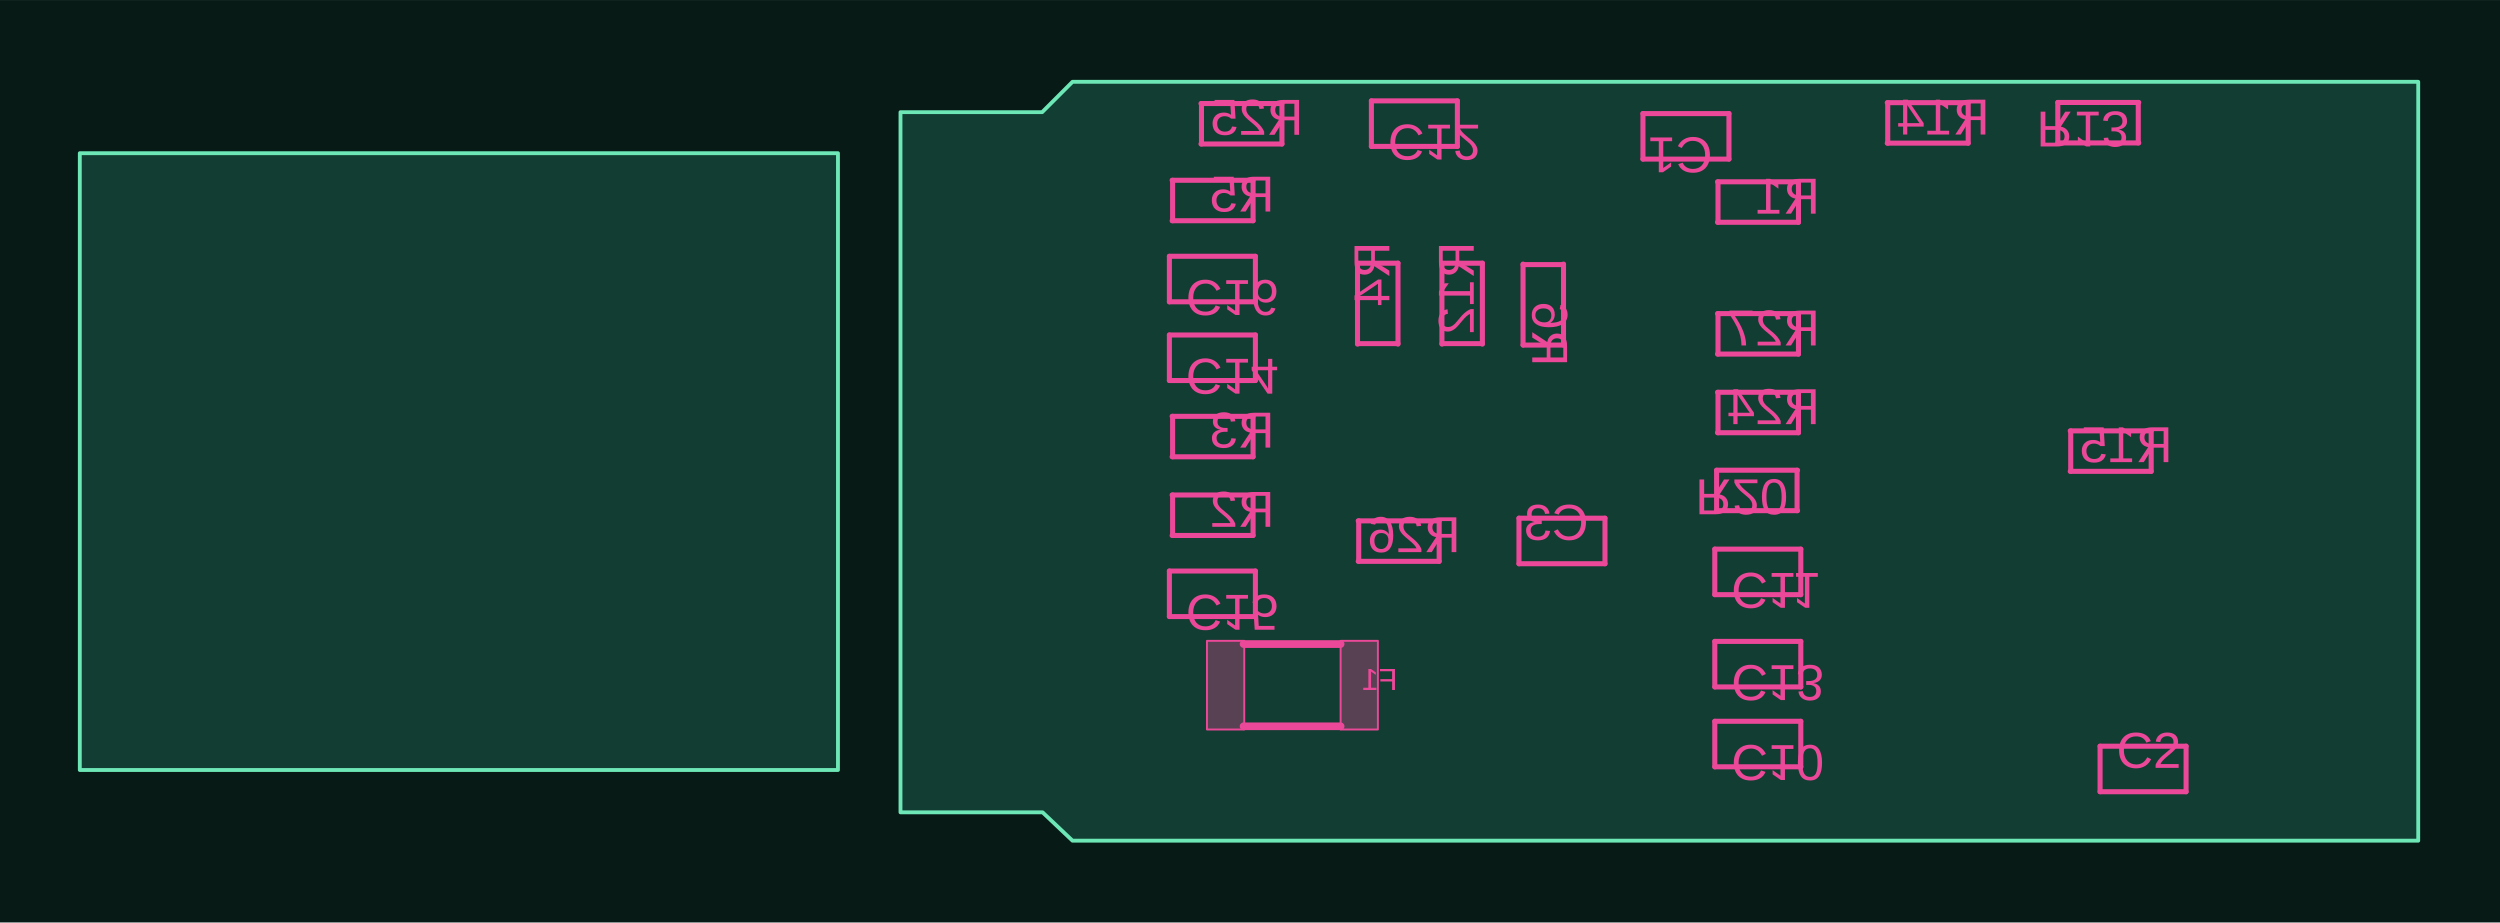
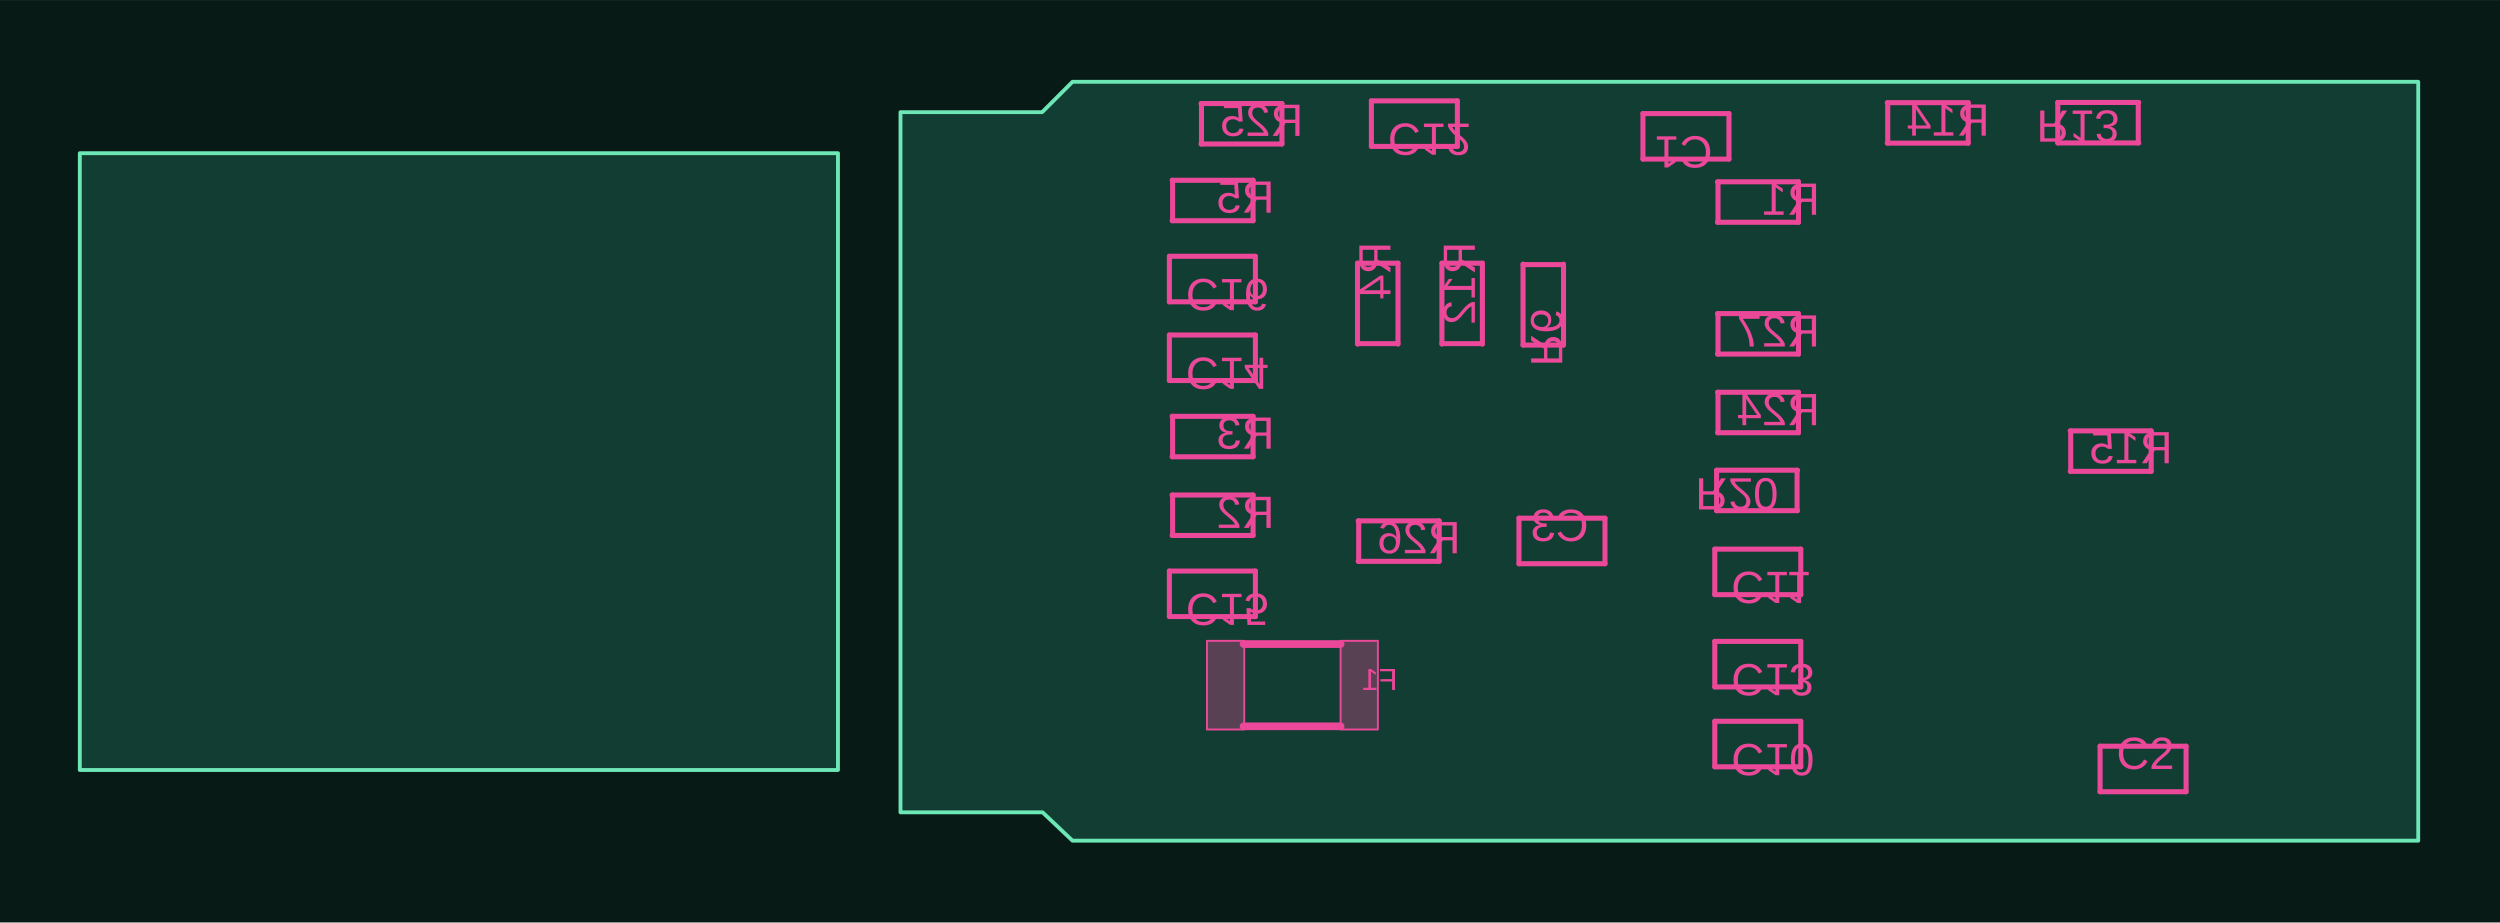
<svg xmlns="http://www.w3.org/2000/svg" width="1000" height="369" viewBox="0 0 1945.503 717.827" role="img" aria-label="STM32 ST-Link V2.1 Mechanical 7" class="altium-pcb" data-renderer="altiumts">
  <rect width="100%" height="100%" fill="#071a16" />
  <g stroke-linecap="round" stroke-linejoin="round">
    <path data-record="BoardOutline" data-board-cutouts="1" d="M 700.763 632.142 L 811.349 632.142 L 834.621 654.189 L 1881.865 654.189 L 1881.865 63.638 L 834.621 63.638 L 810.999 87.26 L 700.763 87.26 L 700.763 632.142 Z M 652.102 119.189 L 652.102 599.189 L 62.102 599.189 L 62.102 119.189 L 652.102 119.189 Z" fill="#123d32" fill-rule="evenodd" stroke="#6ee7b7" stroke-width="3" />
    <path data-record="Region" data-layer="MECHANICAL7" d="M 1043.263 498.666 L 1043.263 567.666 L 1072.263 567.666 L 1072.263 498.666 L 1043.263 498.666 Z" fill="#ec4899" fill-opacity="0.32" fill-rule="evenodd" stroke="#ec4899" stroke-width="1.5" />
    <path data-record="Region" data-layer="MECHANICAL7" d="M 939.263 498.666 L 939.263 567.666 L 968.263 567.666 L 968.263 498.666 L 939.263 498.666 Z" fill="#ec4899" fill-opacity="0.32" fill-rule="evenodd" stroke="#ec4899" stroke-width="1.5" />
    <line data-record="Track" data-layer="MECHANICAL7" x1="1182.062" y1="438.672" x2="1182.062" y2="403.239" stroke="#ec4899" stroke-width="3.937" />
    <line data-record="Track" data-layer="MECHANICAL7" x1="1182.062" y1="438.672" x2="1248.991" y2="438.672" stroke="#ec4899" stroke-width="3.937" />
    <line data-record="Track" data-layer="MECHANICAL7" x1="1248.991" y1="438.672" x2="1248.991" y2="403.239" stroke="#ec4899" stroke-width="3.937" />
    <line data-record="Track" data-layer="MECHANICAL7" x1="1182.062" y1="403.239" x2="1248.991" y2="403.239" stroke="#ec4899" stroke-width="3.937" />
    <line data-record="Track" data-layer="MECHANICAL7" x1="975.138" y1="416.671" x2="975.138" y2="385.175" stroke="#ec4899" stroke-width="3.937" />
    <line data-record="Track" data-layer="MECHANICAL7" x1="912.146" y1="416.671" x2="975.138" y2="416.671" stroke="#ec4899" stroke-width="3.937" />
    <line data-record="Track" data-layer="MECHANICAL7" x1="912.521" y1="416.671" x2="912.521" y2="385.175" stroke="#ec4899" stroke-width="3.937" />
    <line data-record="Track" data-layer="MECHANICAL7" x1="912.146" y1="385.175" x2="975.138" y2="385.175" stroke="#ec4899" stroke-width="3.937" />
    <line data-record="Track" data-layer="MECHANICAL7" x1="976.944" y1="296.084" x2="976.944" y2="260.651" stroke="#ec4899" stroke-width="3.937" />
    <line data-record="Track" data-layer="MECHANICAL7" x1="910.015" y1="260.651" x2="976.944" y2="260.651" stroke="#ec4899" stroke-width="3.937" />
    <line data-record="Track" data-layer="MECHANICAL7" x1="910.015" y1="296.084" x2="910.015" y2="260.651" stroke="#ec4899" stroke-width="3.937" />
    <line data-record="Track" data-layer="MECHANICAL7" x1="910.015" y1="296.084" x2="976.944" y2="296.084" stroke="#ec4899" stroke-width="3.937" />
    <line data-record="Track" data-layer="MECHANICAL7" x1="975.138" y1="171.743" x2="975.138" y2="140.247" stroke="#ec4899" stroke-width="3.937" />
    <line data-record="Track" data-layer="MECHANICAL7" x1="912.146" y1="171.743" x2="975.138" y2="171.743" stroke="#ec4899" stroke-width="3.937" />
    <line data-record="Track" data-layer="MECHANICAL7" x1="912.521" y1="171.743" x2="912.521" y2="140.247" stroke="#ec4899" stroke-width="3.937" />
    <line data-record="Track" data-layer="MECHANICAL7" x1="912.146" y1="140.247" x2="975.138" y2="140.247" stroke="#ec4899" stroke-width="3.937" />
    <line data-record="Track" data-layer="MECHANICAL7" x1="976.944" y1="234.852" x2="976.944" y2="199.419" stroke="#ec4899" stroke-width="3.937" />
    <line data-record="Track" data-layer="MECHANICAL7" x1="910.015" y1="199.419" x2="976.944" y2="199.419" stroke="#ec4899" stroke-width="3.937" />
    <line data-record="Track" data-layer="MECHANICAL7" x1="910.015" y1="234.852" x2="910.015" y2="199.419" stroke="#ec4899" stroke-width="3.937" />
    <line data-record="Track" data-layer="MECHANICAL7" x1="910.015" y1="234.852" x2="976.944" y2="234.852" stroke="#ec4899" stroke-width="3.937" />
    <line data-record="Track" data-layer="MECHANICAL7" x1="976.944" y1="479.78" x2="976.944" y2="444.347" stroke="#ec4899" stroke-width="3.937" />
    <line data-record="Track" data-layer="MECHANICAL7" x1="910.015" y1="444.347" x2="976.944" y2="444.347" stroke="#ec4899" stroke-width="3.937" />
    <line data-record="Track" data-layer="MECHANICAL7" x1="910.015" y1="479.78" x2="910.015" y2="444.347" stroke="#ec4899" stroke-width="3.937" />
    <line data-record="Track" data-layer="MECHANICAL7" x1="910.015" y1="479.78" x2="976.944" y2="479.78" stroke="#ec4899" stroke-width="3.937" />
    <line data-record="Track" data-layer="MECHANICAL7" x1="1399.57" y1="336.742" x2="1399.57" y2="305.246" stroke="#ec4899" stroke-width="3.937" />
    <line data-record="Track" data-layer="MECHANICAL7" x1="1336.578" y1="336.742" x2="1399.57" y2="336.742" stroke="#ec4899" stroke-width="3.937" />
    <line data-record="Track" data-layer="MECHANICAL7" x1="1336.953" y1="336.742" x2="1336.953" y2="305.246" stroke="#ec4899" stroke-width="3.937" />
    <line data-record="Track" data-layer="MECHANICAL7" x1="1336.578" y1="305.246" x2="1399.57" y2="305.246" stroke="#ec4899" stroke-width="3.937" />
    <line data-record="Track" data-layer="MECHANICAL7" x1="1335.859" y1="397.391" x2="1335.859" y2="365.895" stroke="#ec4899" stroke-width="3.937" />
    <line data-record="Track" data-layer="MECHANICAL7" x1="1335.859" y1="365.895" x2="1398.851" y2="365.895" stroke="#ec4899" stroke-width="3.937" />
    <line data-record="Track" data-layer="MECHANICAL7" x1="1398.476" y1="397.391" x2="1398.476" y2="365.895" stroke="#ec4899" stroke-width="3.937" />
    <line data-record="Track" data-layer="MECHANICAL7" x1="1335.859" y1="397.391" x2="1398.851" y2="397.391" stroke="#ec4899" stroke-width="3.937" />
    <line data-record="Track" data-layer="MECHANICAL7" x1="1399.57" y1="275.52" x2="1399.57" y2="244.024" stroke="#ec4899" stroke-width="3.937" />
    <line data-record="Track" data-layer="MECHANICAL7" x1="1336.578" y1="275.52" x2="1399.57" y2="275.52" stroke="#ec4899" stroke-width="3.937" />
    <line data-record="Track" data-layer="MECHANICAL7" x1="1336.953" y1="275.52" x2="1336.953" y2="244.024" stroke="#ec4899" stroke-width="3.937" />
    <line data-record="Track" data-layer="MECHANICAL7" x1="1336.578" y1="244.024" x2="1399.57" y2="244.024" stroke="#ec4899" stroke-width="3.937" />
    <line data-record="Track" data-layer="MECHANICAL7" x1="997.603" y1="112.022" x2="997.603" y2="80.526" stroke="#ec4899" stroke-width="3.937" />
    <line data-record="Track" data-layer="MECHANICAL7" x1="934.611" y1="112.022" x2="997.603" y2="112.022" stroke="#ec4899" stroke-width="3.937" />
    <line data-record="Track" data-layer="MECHANICAL7" x1="934.986" y1="112.022" x2="934.986" y2="80.526" stroke="#ec4899" stroke-width="3.937" />
    <line data-record="Track" data-layer="MECHANICAL7" x1="934.611" y1="80.526" x2="997.603" y2="80.526" stroke="#ec4899" stroke-width="3.937" />
    <line data-record="Track" data-layer="MECHANICAL7" x1="1119.958" y1="436.796" x2="1119.958" y2="405.3" stroke="#ec4899" stroke-width="3.937" />
    <line data-record="Track" data-layer="MECHANICAL7" x1="1056.966" y1="436.796" x2="1119.958" y2="436.796" stroke="#ec4899" stroke-width="3.937" />
    <line data-record="Track" data-layer="MECHANICAL7" x1="1057.341" y1="436.796" x2="1057.341" y2="405.3" stroke="#ec4899" stroke-width="3.937" />
    <line data-record="Track" data-layer="MECHANICAL7" x1="1056.966" y1="405.3" x2="1119.958" y2="405.3" stroke="#ec4899" stroke-width="3.937" />
    <line data-record="Track" data-layer="MECHANICAL7" x1="1334.447" y1="534.531" x2="1401.376" y2="534.531" stroke="#ec4899" stroke-width="3.937" />
    <line data-record="Track" data-layer="MECHANICAL7" x1="1334.447" y1="534.531" x2="1334.447" y2="499.098" stroke="#ec4899" stroke-width="3.937" />
    <line data-record="Track" data-layer="MECHANICAL7" x1="1334.447" y1="499.098" x2="1401.376" y2="499.098" stroke="#ec4899" stroke-width="3.937" />
    <line data-record="Track" data-layer="MECHANICAL7" x1="1401.376" y1="534.531" x2="1401.376" y2="499.098" stroke="#ec4899" stroke-width="3.937" />
    <line data-record="Track" data-layer="MECHANICAL7" x1="1334.447" y1="462.73" x2="1401.376" y2="462.73" stroke="#ec4899" stroke-width="3.937" />
    <line data-record="Track" data-layer="MECHANICAL7" x1="1334.447" y1="462.73" x2="1334.447" y2="427.297" stroke="#ec4899" stroke-width="3.937" />
    <line data-record="Track" data-layer="MECHANICAL7" x1="1334.447" y1="427.297" x2="1401.376" y2="427.297" stroke="#ec4899" stroke-width="3.937" />
    <line data-record="Track" data-layer="MECHANICAL7" x1="1401.376" y1="462.73" x2="1401.376" y2="427.297" stroke="#ec4899" stroke-width="3.937" />
    <line data-record="Track" data-layer="MECHANICAL7" x1="1067.205" y1="113.898" x2="1134.134" y2="113.898" stroke="#ec4899" stroke-width="3.937" />
    <line data-record="Track" data-layer="MECHANICAL7" x1="1067.205" y1="113.898" x2="1067.205" y2="78.465" stroke="#ec4899" stroke-width="3.937" />
    <line data-record="Track" data-layer="MECHANICAL7" x1="1067.205" y1="78.465" x2="1134.134" y2="78.465" stroke="#ec4899" stroke-width="3.937" />
    <line data-record="Track" data-layer="MECHANICAL7" x1="1134.134" y1="113.898" x2="1134.134" y2="78.465" stroke="#ec4899" stroke-width="3.937" />
    <line data-record="Track" data-layer="MECHANICAL7" x1="1334.447" y1="596.714" x2="1401.376" y2="596.714" stroke="#ec4899" stroke-width="3.937" />
    <line data-record="Track" data-layer="MECHANICAL7" x1="1334.447" y1="596.714" x2="1334.447" y2="561.281" stroke="#ec4899" stroke-width="3.937" />
    <line data-record="Track" data-layer="MECHANICAL7" x1="1334.447" y1="561.281" x2="1401.376" y2="561.28" stroke="#ec4899" stroke-width="3.937" />
    <line data-record="Track" data-layer="MECHANICAL7" x1="1401.376" y1="596.714" x2="1401.376" y2="561.28" stroke="#ec4899" stroke-width="3.937" />
    <line data-record="Track" data-layer="MECHANICAL7" x1="1674.048" y1="366.777" x2="1674.048" y2="335.281" stroke="#ec4899" stroke-width="3.937" />
    <line data-record="Track" data-layer="MECHANICAL7" x1="1611.056" y1="366.777" x2="1674.048" y2="366.777" stroke="#ec4899" stroke-width="3.937" />
    <line data-record="Track" data-layer="MECHANICAL7" x1="1611.431" y1="366.777" x2="1611.431" y2="335.281" stroke="#ec4899" stroke-width="3.937" />
    <line data-record="Track" data-layer="MECHANICAL7" x1="1611.056" y1="335.281" x2="1674.048" y2="335.281" stroke="#ec4899" stroke-width="3.937" />
    <line data-record="Track" data-layer="MECHANICAL7" x1="1531.651" y1="111.379" x2="1531.651" y2="79.883" stroke="#ec4899" stroke-width="3.937" />
    <line data-record="Track" data-layer="MECHANICAL7" x1="1468.659" y1="111.379" x2="1531.651" y2="111.379" stroke="#ec4899" stroke-width="3.937" />
    <line data-record="Track" data-layer="MECHANICAL7" x1="1469.034" y1="111.379" x2="1469.034" y2="79.883" stroke="#ec4899" stroke-width="3.937" />
    <line data-record="Track" data-layer="MECHANICAL7" x1="1468.659" y1="79.883" x2="1531.651" y2="79.883" stroke="#ec4899" stroke-width="3.937" />
    <line data-record="Track" data-layer="MECHANICAL7" x1="1601.38" y1="111.194" x2="1601.38" y2="79.698" stroke="#ec4899" stroke-width="3.937" />
    <line data-record="Track" data-layer="MECHANICAL7" x1="1601.38" y1="79.698" x2="1664.373" y2="79.698" stroke="#ec4899" stroke-width="3.937" />
    <line data-record="Track" data-layer="MECHANICAL7" x1="1663.998" y1="111.194" x2="1663.998" y2="79.698" stroke="#ec4899" stroke-width="3.937" />
    <line data-record="Track" data-layer="MECHANICAL7" x1="1601.38" y1="111.194" x2="1664.373" y2="111.194" stroke="#ec4899" stroke-width="3.937" />
    <line data-record="Track" data-layer="MECHANICAL7" x1="1185.23" y1="268.479" x2="1216.726" y2="268.479" stroke="#ec4899" stroke-width="3.937" />
    <line data-record="Track" data-layer="MECHANICAL7" x1="1185.23" y1="268.479" x2="1185.23" y2="205.487" stroke="#ec4899" stroke-width="3.937" />
    <line data-record="Track" data-layer="MECHANICAL7" x1="1185.23" y1="205.862" x2="1216.726" y2="205.862" stroke="#ec4899" stroke-width="3.937" />
    <line data-record="Track" data-layer="MECHANICAL7" x1="1216.726" y1="268.479" x2="1216.726" y2="205.487" stroke="#ec4899" stroke-width="3.937" />
    <line data-record="Track" data-layer="MECHANICAL7" x1="1122.106" y1="204.768" x2="1153.602" y2="204.768" stroke="#ec4899" stroke-width="3.937" />
    <line data-record="Track" data-layer="MECHANICAL7" x1="1153.602" y1="267.76" x2="1153.602" y2="204.768" stroke="#ec4899" stroke-width="3.937" />
    <line data-record="Track" data-layer="MECHANICAL7" x1="1122.106" y1="267.385" x2="1153.602" y2="267.385" stroke="#ec4899" stroke-width="3.937" />
    <line data-record="Track" data-layer="MECHANICAL7" x1="1122.106" y1="267.76" x2="1122.106" y2="204.768" stroke="#ec4899" stroke-width="3.937" />
    <line data-record="Track" data-layer="MECHANICAL7" x1="1399.57" y1="172.961" x2="1399.57" y2="141.465" stroke="#ec4899" stroke-width="3.937" />
    <line data-record="Track" data-layer="MECHANICAL7" x1="1336.578" y1="172.961" x2="1399.57" y2="172.961" stroke="#ec4899" stroke-width="3.937" />
    <line data-record="Track" data-layer="MECHANICAL7" x1="1336.953" y1="172.961" x2="1336.953" y2="141.465" stroke="#ec4899" stroke-width="3.937" />
    <line data-record="Track" data-layer="MECHANICAL7" x1="1336.578" y1="141.465" x2="1399.57" y2="141.465" stroke="#ec4899" stroke-width="3.937" />
    <line data-record="Track" data-layer="MECHANICAL7" x1="1056.419" y1="204.768" x2="1087.915" y2="204.768" stroke="#ec4899" stroke-width="3.937" />
    <line data-record="Track" data-layer="MECHANICAL7" x1="1087.915" y1="267.76" x2="1087.915" y2="204.768" stroke="#ec4899" stroke-width="3.937" />
    <line data-record="Track" data-layer="MECHANICAL7" x1="1056.419" y1="267.385" x2="1087.915" y2="267.385" stroke="#ec4899" stroke-width="3.937" />
    <line data-record="Track" data-layer="MECHANICAL7" x1="1056.419" y1="267.76" x2="1056.419" y2="204.768" stroke="#ec4899" stroke-width="3.937" />
    <line data-record="Track" data-layer="MECHANICAL7" x1="1701.204" y1="616.092" x2="1701.204" y2="580.659" stroke="#ec4899" stroke-width="3.937" />
    <line data-record="Track" data-layer="MECHANICAL7" x1="1634.275" y1="616.092" x2="1701.204" y2="616.092" stroke="#ec4899" stroke-width="3.937" />
    <line data-record="Track" data-layer="MECHANICAL7" x1="1634.275" y1="616.092" x2="1634.275" y2="580.659" stroke="#ec4899" stroke-width="3.937" />
    <line data-record="Track" data-layer="MECHANICAL7" x1="1634.275" y1="580.659" x2="1701.204" y2="580.659" stroke="#ec4899" stroke-width="3.937" />
    <line data-record="Track" data-layer="MECHANICAL7" x1="1278.54" y1="123.782" x2="1278.54" y2="88.349" stroke="#ec4899" stroke-width="3.937" />
    <line data-record="Track" data-layer="MECHANICAL7" x1="1278.54" y1="88.349" x2="1345.469" y2="88.349" stroke="#ec4899" stroke-width="3.937" />
    <line data-record="Track" data-layer="MECHANICAL7" x1="1345.469" y1="123.782" x2="1345.469" y2="88.349" stroke="#ec4899" stroke-width="3.937" />
    <line data-record="Track" data-layer="MECHANICAL7" x1="1278.54" y1="123.782" x2="1345.469" y2="123.782" stroke="#ec4899" stroke-width="3.937" />
    <line data-record="Track" data-layer="MECHANICAL7" x1="975.138" y1="355.439" x2="975.138" y2="323.943" stroke="#ec4899" stroke-width="3.937" />
    <line data-record="Track" data-layer="MECHANICAL7" x1="912.146" y1="355.439" x2="975.138" y2="355.439" stroke="#ec4899" stroke-width="3.937" />
    <line data-record="Track" data-layer="MECHANICAL7" x1="912.521" y1="355.439" x2="912.521" y2="323.943" stroke="#ec4899" stroke-width="3.937" />
    <line data-record="Track" data-layer="MECHANICAL7" x1="912.146" y1="323.943" x2="975.138" y2="323.943" stroke="#ec4899" stroke-width="3.937" />
    <line data-record="Track" data-layer="MECHANICAL7" x1="967.763" y1="565.166" x2="1043.263" y2="565.166" stroke="#ec4899" stroke-width="6" />
    <line data-record="Track" data-layer="MECHANICAL7" x1="967.763" y1="501.166" x2="1043.263" y2="501.166" stroke="#ec4899" stroke-width="6" />
-     <text data-record="Text" data-layer="MECHANICAL7" x="0" y="0" fill="#ec4899" font-family="Arial, sans-serif" font-size="39.37" font-weight="normal" font-style="normal" text-anchor="start" dominant-baseline="text-after-edge" transform="translate(1236.196 428.4361) rotate(-360) scale(-1 1)">C3</text>
-     <text data-record="Text" data-layer="MECHANICAL7" x="0" y="0" fill="#ec4899" font-family="Arial, sans-serif" font-size="39.37" font-weight="normal" font-style="normal" text-anchor="start" dominant-baseline="text-after-edge" transform="translate(991.7221 418.2817) rotate(-360) scale(-1 1)">R2</text>
-     <text data-record="Text" data-layer="MECHANICAL7" x="0" y="0" fill="#ec4899" font-family="Arial, sans-serif" font-size="39.37" font-weight="normal" font-style="normal" text-anchor="start" dominant-baseline="text-after-edge" transform="translate(922.8103 270.8869) rotate(-180) scale(-1 1)">C14</text>
-     <text data-record="Text" data-layer="MECHANICAL7" x="0" y="0" fill="#ec4899" font-family="Arial, sans-serif" font-size="39.37" font-weight="normal" font-style="normal" text-anchor="start" dominant-baseline="text-after-edge" transform="translate(991.7221 172.9169) rotate(-360) scale(-1 1)">R5</text>
-     <text data-record="Text" data-layer="MECHANICAL7" x="0" y="0" fill="#ec4899" font-family="Arial, sans-serif" font-size="39.37" font-weight="normal" font-style="normal" text-anchor="start" dominant-baseline="text-after-edge" transform="translate(922.8103 209.6549) rotate(-180) scale(-1 1)">C16</text>
-     <text data-record="Text" data-layer="MECHANICAL7" x="0" y="0" fill="#ec4899" font-family="Arial, sans-serif" font-size="39.37" font-weight="normal" font-style="normal" text-anchor="start" dominant-baseline="text-after-edge" transform="translate(922.8103 454.5829) rotate(-180) scale(-1 1)">C15</text>
-     <text data-record="Text" data-layer="MECHANICAL7" x="0" y="0" fill="#ec4899" font-family="Arial, sans-serif" font-size="39.37" font-weight="normal" font-style="normal" text-anchor="start" dominant-baseline="text-after-edge" transform="translate(1416.154 338.3523) rotate(-360) scale(-1 1)">R24</text>
-     <text data-record="Text" data-layer="MECHANICAL7" x="0" y="0" fill="#ec4899" font-family="Arial, sans-serif" font-size="39.37" font-weight="normal" font-style="normal" text-anchor="start" dominant-baseline="text-after-edge" transform="translate(1319.275 364.7213) rotate(-180) scale(-1 1)">R20</text>
-     <text data-record="Text" data-layer="MECHANICAL7" x="0" y="0" fill="#ec4899" font-family="Arial, sans-serif" font-size="39.37" font-weight="normal" font-style="normal" text-anchor="start" dominant-baseline="text-after-edge" transform="translate(1416.154 277.1303) rotate(-360) scale(-1 1)">R27</text>
-     <text data-record="Text" data-layer="MECHANICAL7" x="0" y="0" fill="#ec4899" font-family="Arial, sans-serif" font-size="39.37" font-weight="normal" font-style="normal" text-anchor="start" dominant-baseline="text-after-edge" transform="translate(1014.187 113.1956) rotate(-360) scale(-1 1)">R25</text>
-     <text data-record="Text" data-layer="MECHANICAL7" x="0" y="0" fill="#ec4899" font-family="Arial, sans-serif" font-size="39.37" font-weight="normal" font-style="normal" text-anchor="start" dominant-baseline="text-after-edge" transform="translate(1136.542 437.9695) rotate(-360) scale(-1 1)">R26</text>
-     <text data-record="Text" data-layer="MECHANICAL7" x="0" y="0" fill="#ec4899" font-family="Arial, sans-serif" font-size="39.37" font-weight="normal" font-style="normal" text-anchor="start" dominant-baseline="text-after-edge" transform="translate(1347.242 509.3344) rotate(-180) scale(-1 1)">C13</text>
-     <text data-record="Text" data-layer="MECHANICAL7" x="0" y="0" fill="#ec4899" font-family="Arial, sans-serif" font-size="39.37" font-weight="normal" font-style="normal" text-anchor="start" dominant-baseline="text-after-edge" transform="translate(1347.242 437.533) rotate(-180) scale(-1 1)">C11</text>
-     <text data-record="Text" data-layer="MECHANICAL7" x="0" y="0" fill="#ec4899" font-family="Arial, sans-serif" font-size="39.37" font-weight="normal" font-style="normal" text-anchor="start" dominant-baseline="text-after-edge" transform="translate(1080.001 88.7016) rotate(-180) scale(-1 1)">C12</text>
-     <text data-record="Text" data-layer="MECHANICAL7" x="0" y="0" fill="#ec4899" font-family="Arial, sans-serif" font-size="39.37" font-weight="normal" font-style="normal" text-anchor="start" dominant-baseline="text-after-edge" transform="translate(1347.242 571.5168) rotate(-180) scale(-1 1)">C10</text>
-     <text data-record="Text" data-layer="MECHANICAL7" x="0" y="0" fill="#ec4899" font-family="Arial, sans-serif" font-size="39.37" font-weight="normal" font-style="normal" text-anchor="start" dominant-baseline="text-after-edge" transform="translate(1690.632 367.9501) rotate(-360) scale(-1 1)">R15</text>
-     <text data-record="Text" data-layer="MECHANICAL7" x="0" y="0" fill="#ec4899" font-family="Arial, sans-serif" font-size="39.37" font-weight="normal" font-style="normal" text-anchor="start" dominant-baseline="text-after-edge" transform="translate(1548.235 112.9891) rotate(-360) scale(-1 1)">R14</text>
-     <text data-record="Text" data-layer="MECHANICAL7" x="0" y="0" fill="#ec4899" font-family="Arial, sans-serif" font-size="39.37" font-weight="normal" font-style="normal" text-anchor="start" dominant-baseline="text-after-edge" transform="translate(1584.796 78.5249) rotate(-180) scale(-1 1)">R13</text>
-     <text data-record="Text" data-layer="MECHANICAL7" x="0" y="0" fill="#ec4899" font-family="Arial, sans-serif" font-size="39.37" font-weight="normal" font-style="normal" text-anchor="start" dominant-baseline="text-after-edge" transform="translate(1184.057 285.063) rotate(-270) scale(-1 1)">R6</text>
-     <text data-record="Text" data-layer="MECHANICAL7" x="0" y="0" fill="#ec4899" font-family="Arial, sans-serif" font-size="39.37" font-weight="normal" font-style="normal" text-anchor="start" dominant-baseline="text-after-edge" transform="translate(1155.212 188.1841) rotate(-90) scale(-1 1)">R12</text>
-     <text data-record="Text" data-layer="MECHANICAL7" x="0" y="0" fill="#ec4899" font-family="Arial, sans-serif" font-size="39.37" font-weight="normal" font-style="normal" text-anchor="start" dominant-baseline="text-after-edge" transform="translate(1416.154 174.5709) rotate(-360) scale(-1 1)">R1</text>
-     <text data-record="Text" data-layer="MECHANICAL7" x="0" y="0" fill="#ec4899" font-family="Arial, sans-serif" font-size="39.37" font-weight="normal" font-style="normal" text-anchor="start" dominant-baseline="text-after-edge" transform="translate(1089.526 188.1841) rotate(-90) scale(-1 1)">R4</text>
-     <text data-record="Text" data-layer="MECHANICAL7" x="0" y="0" fill="#ec4899" font-family="Arial, sans-serif" font-size="39.37" font-weight="normal" font-style="normal" text-anchor="start" dominant-baseline="text-after-edge" transform="translate(1647.07 605.8556) rotate(0) scale(1 1)">C2</text>
-     <text data-record="Text" data-layer="MECHANICAL7" x="0" y="0" fill="#ec4899" font-family="Arial, sans-serif" font-size="39.37" font-weight="normal" font-style="normal" text-anchor="start" dominant-baseline="text-after-edge" transform="translate(1332.674 98.5848) rotate(-180) scale(1 1)">C1</text>
-     <text data-record="Text" data-layer="MECHANICAL7" x="0" y="0" fill="#ec4899" font-family="Arial, sans-serif" font-size="39.37" font-weight="normal" font-style="normal" text-anchor="start" dominant-baseline="text-after-edge" transform="translate(991.7221 356.6129) rotate(-360) scale(-1 1)">R3</text>
+     <text data-record="Text" data-layer="MECHANICAL7" x="0" y="0" fill="#ec4899" font-family="Arial, sans-serif" font-size="35.24" font-weight="normal" font-style="normal" text-anchor="start" dominant-baseline="text-after-edge" transform="translate(1236.196 428.4361) rotate(-360) scale(-1 1)">C3</text>
+     <text data-record="Text" data-layer="MECHANICAL7" x="0" y="0" fill="#ec4899" font-family="Arial, sans-serif" font-size="35.24" font-weight="normal" font-style="normal" text-anchor="start" dominant-baseline="text-after-edge" transform="translate(991.7221 418.2817) rotate(-360) scale(-1 1)">R2</text>
+     <text data-record="Text" data-layer="MECHANICAL7" x="0" y="0" fill="#ec4899" font-family="Arial, sans-serif" font-size="35.24" font-weight="normal" font-style="normal" text-anchor="start" dominant-baseline="text-after-edge" transform="translate(922.8103 270.8869) rotate(-180) scale(-1 1)">C14</text>
+     <text data-record="Text" data-layer="MECHANICAL7" x="0" y="0" fill="#ec4899" font-family="Arial, sans-serif" font-size="35.24" font-weight="normal" font-style="normal" text-anchor="start" dominant-baseline="text-after-edge" transform="translate(991.7221 172.9169) rotate(-360) scale(-1 1)">R5</text>
+     <text data-record="Text" data-layer="MECHANICAL7" x="0" y="0" fill="#ec4899" font-family="Arial, sans-serif" font-size="35.24" font-weight="normal" font-style="normal" text-anchor="start" dominant-baseline="text-after-edge" transform="translate(922.8103 209.6549) rotate(-180) scale(-1 1)">C16</text>
+     <text data-record="Text" data-layer="MECHANICAL7" x="0" y="0" fill="#ec4899" font-family="Arial, sans-serif" font-size="35.24" font-weight="normal" font-style="normal" text-anchor="start" dominant-baseline="text-after-edge" transform="translate(922.8103 454.5829) rotate(-180) scale(-1 1)">C15</text>
+     <text data-record="Text" data-layer="MECHANICAL7" x="0" y="0" fill="#ec4899" font-family="Arial, sans-serif" font-size="35.24" font-weight="normal" font-style="normal" text-anchor="start" dominant-baseline="text-after-edge" transform="translate(1416.154 338.3523) rotate(-360) scale(-1 1)">R24</text>
+     <text data-record="Text" data-layer="MECHANICAL7" x="0" y="0" fill="#ec4899" font-family="Arial, sans-serif" font-size="35.24" font-weight="normal" font-style="normal" text-anchor="start" dominant-baseline="text-after-edge" transform="translate(1319.275 364.7213) rotate(-180) scale(-1 1)">R20</text>
+     <text data-record="Text" data-layer="MECHANICAL7" x="0" y="0" fill="#ec4899" font-family="Arial, sans-serif" font-size="35.24" font-weight="normal" font-style="normal" text-anchor="start" dominant-baseline="text-after-edge" transform="translate(1416.154 277.1303) rotate(-360) scale(-1 1)">R27</text>
+     <text data-record="Text" data-layer="MECHANICAL7" x="0" y="0" fill="#ec4899" font-family="Arial, sans-serif" font-size="35.24" font-weight="normal" font-style="normal" text-anchor="start" dominant-baseline="text-after-edge" transform="translate(1014.187 113.1956) rotate(-360) scale(-1 1)">R25</text>
+     <text data-record="Text" data-layer="MECHANICAL7" x="0" y="0" fill="#ec4899" font-family="Arial, sans-serif" font-size="35.24" font-weight="normal" font-style="normal" text-anchor="start" dominant-baseline="text-after-edge" transform="translate(1136.542 437.9695) rotate(-360) scale(-1 1)">R26</text>
+     <text data-record="Text" data-layer="MECHANICAL7" x="0" y="0" fill="#ec4899" font-family="Arial, sans-serif" font-size="35.24" font-weight="normal" font-style="normal" text-anchor="start" dominant-baseline="text-after-edge" transform="translate(1347.242 509.3344) rotate(-180) scale(-1 1)">C13</text>
+     <text data-record="Text" data-layer="MECHANICAL7" x="0" y="0" fill="#ec4899" font-family="Arial, sans-serif" font-size="35.24" font-weight="normal" font-style="normal" text-anchor="start" dominant-baseline="text-after-edge" transform="translate(1347.242 437.533) rotate(-180) scale(-1 1)">C11</text>
+     <text data-record="Text" data-layer="MECHANICAL7" x="0" y="0" fill="#ec4899" font-family="Arial, sans-serif" font-size="35.24" font-weight="normal" font-style="normal" text-anchor="start" dominant-baseline="text-after-edge" transform="translate(1080.001 88.7016) rotate(-180) scale(-1 1)">C12</text>
+     <text data-record="Text" data-layer="MECHANICAL7" x="0" y="0" fill="#ec4899" font-family="Arial, sans-serif" font-size="35.24" font-weight="normal" font-style="normal" text-anchor="start" dominant-baseline="text-after-edge" transform="translate(1347.242 571.5168) rotate(-180) scale(-1 1)">C10</text>
+     <text data-record="Text" data-layer="MECHANICAL7" x="0" y="0" fill="#ec4899" font-family="Arial, sans-serif" font-size="35.24" font-weight="normal" font-style="normal" text-anchor="start" dominant-baseline="text-after-edge" transform="translate(1690.632 367.9501) rotate(-360) scale(-1 1)">R15</text>
+     <text data-record="Text" data-layer="MECHANICAL7" x="0" y="0" fill="#ec4899" font-family="Arial, sans-serif" font-size="35.24" font-weight="normal" font-style="normal" text-anchor="start" dominant-baseline="text-after-edge" transform="translate(1548.235 112.9891) rotate(-360) scale(-1 1)">R14</text>
+     <text data-record="Text" data-layer="MECHANICAL7" x="0" y="0" fill="#ec4899" font-family="Arial, sans-serif" font-size="35.24" font-weight="normal" font-style="normal" text-anchor="start" dominant-baseline="text-after-edge" transform="translate(1584.796 78.5249) rotate(-180) scale(-1 1)">R13</text>
+     <text data-record="Text" data-layer="MECHANICAL7" x="0" y="0" fill="#ec4899" font-family="Arial, sans-serif" font-size="35.24" font-weight="normal" font-style="normal" text-anchor="start" dominant-baseline="text-after-edge" transform="translate(1184.057 285.063) rotate(-270) scale(-1 1)">R6</text>
+     <text data-record="Text" data-layer="MECHANICAL7" x="0" y="0" fill="#ec4899" font-family="Arial, sans-serif" font-size="35.24" font-weight="normal" font-style="normal" text-anchor="start" dominant-baseline="text-after-edge" transform="translate(1155.212 188.1841) rotate(-90) scale(-1 1)">R12</text>
+     <text data-record="Text" data-layer="MECHANICAL7" x="0" y="0" fill="#ec4899" font-family="Arial, sans-serif" font-size="35.24" font-weight="normal" font-style="normal" text-anchor="start" dominant-baseline="text-after-edge" transform="translate(1416.154 174.5709) rotate(-360) scale(-1 1)">R1</text>
+     <text data-record="Text" data-layer="MECHANICAL7" x="0" y="0" fill="#ec4899" font-family="Arial, sans-serif" font-size="35.24" font-weight="normal" font-style="normal" text-anchor="start" dominant-baseline="text-after-edge" transform="translate(1089.526 188.1841) rotate(-90) scale(-1 1)">R4</text>
+     <text data-record="Text" data-layer="MECHANICAL7" x="0" y="0" fill="#ec4899" font-family="Arial, sans-serif" font-size="35.24" font-weight="normal" font-style="normal" text-anchor="start" dominant-baseline="text-after-edge" transform="translate(1647.07 605.8556) rotate(0) scale(1 1)">C2</text>
+     <text data-record="Text" data-layer="MECHANICAL7" x="0" y="0" fill="#ec4899" font-family="Arial, sans-serif" font-size="35.24" font-weight="normal" font-style="normal" text-anchor="start" dominant-baseline="text-after-edge" transform="translate(1332.674 98.5848) rotate(-180) scale(1 1)">C1</text>
+     <text data-record="Text" data-layer="MECHANICAL7" x="0" y="0" fill="#ec4899" font-family="Arial, sans-serif" font-size="35.24" font-weight="normal" font-style="normal" text-anchor="start" dominant-baseline="text-after-edge" transform="translate(991.7221 356.6129) rotate(-360) scale(-1 1)">R3</text>
    <text data-record="Text" data-layer="MECHANICAL7" x="0" y="0" fill="#ec4899" font-family="Arial, sans-serif" font-size="23.819" font-weight="normal" font-style="normal" text-anchor="start" dominant-baseline="text-after-edge" transform="translate(1087.503 541.9816) rotate(-360) scale(-1 1)">F1</text>
  </g>
</svg>
